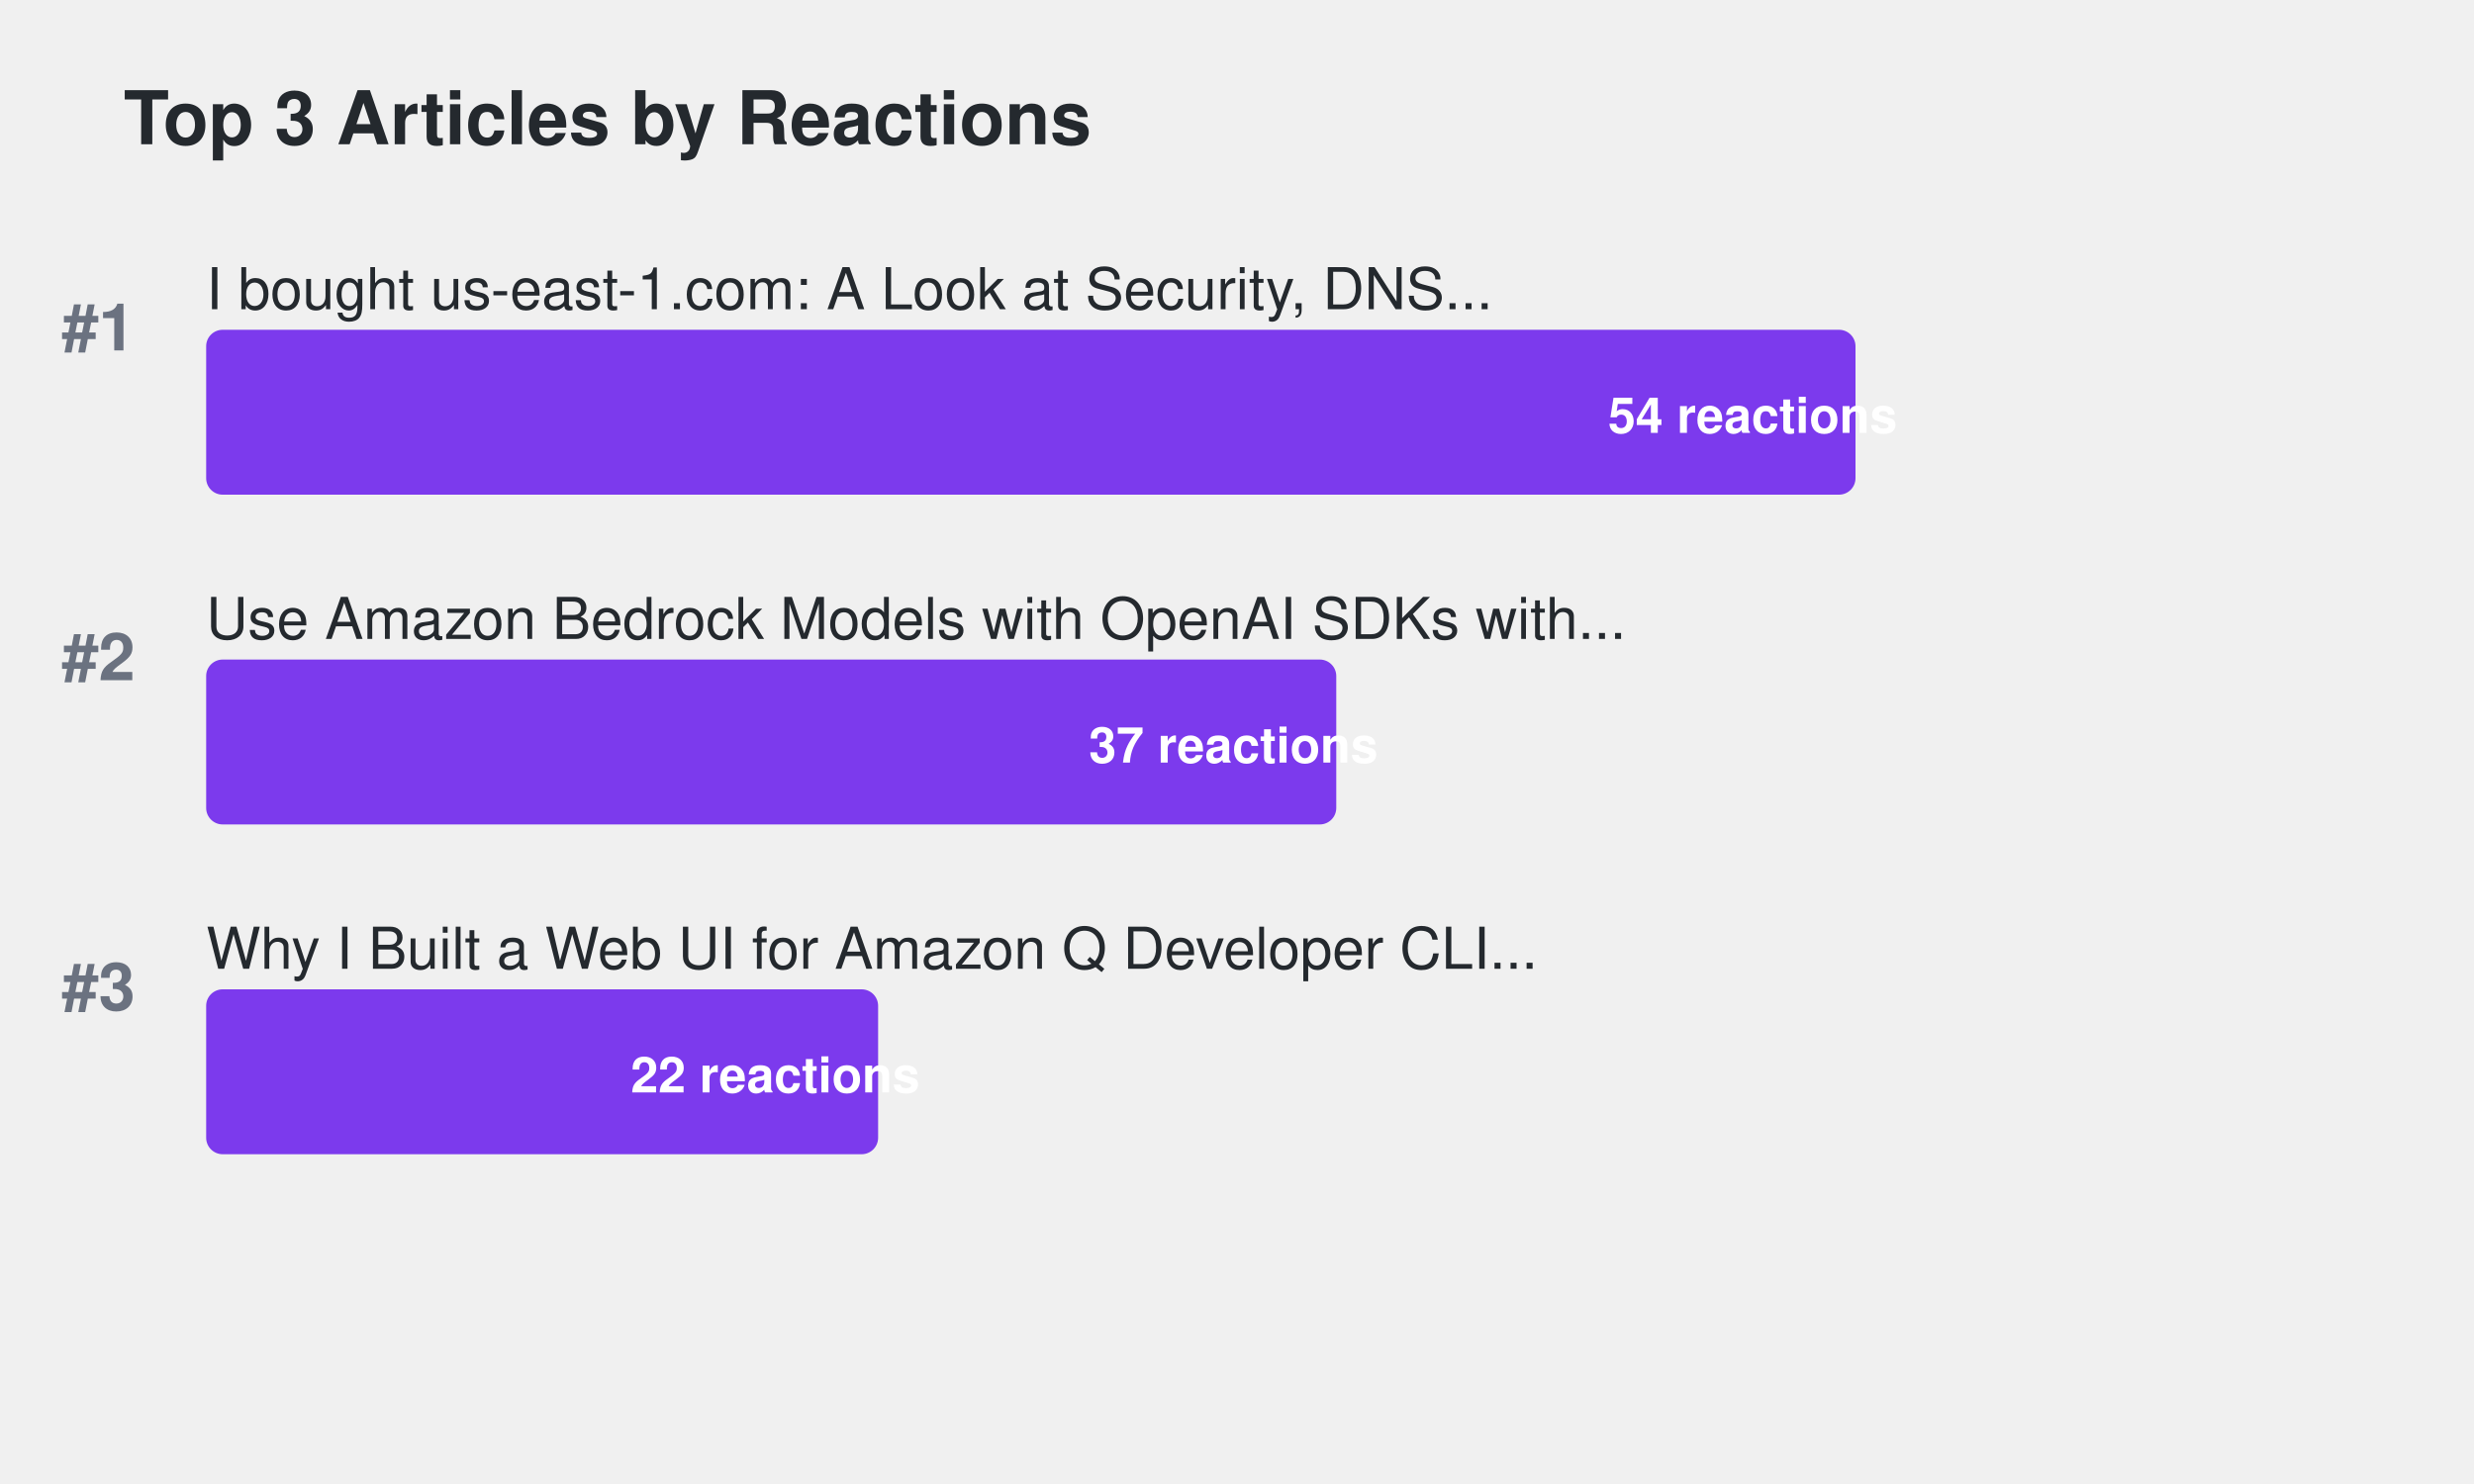
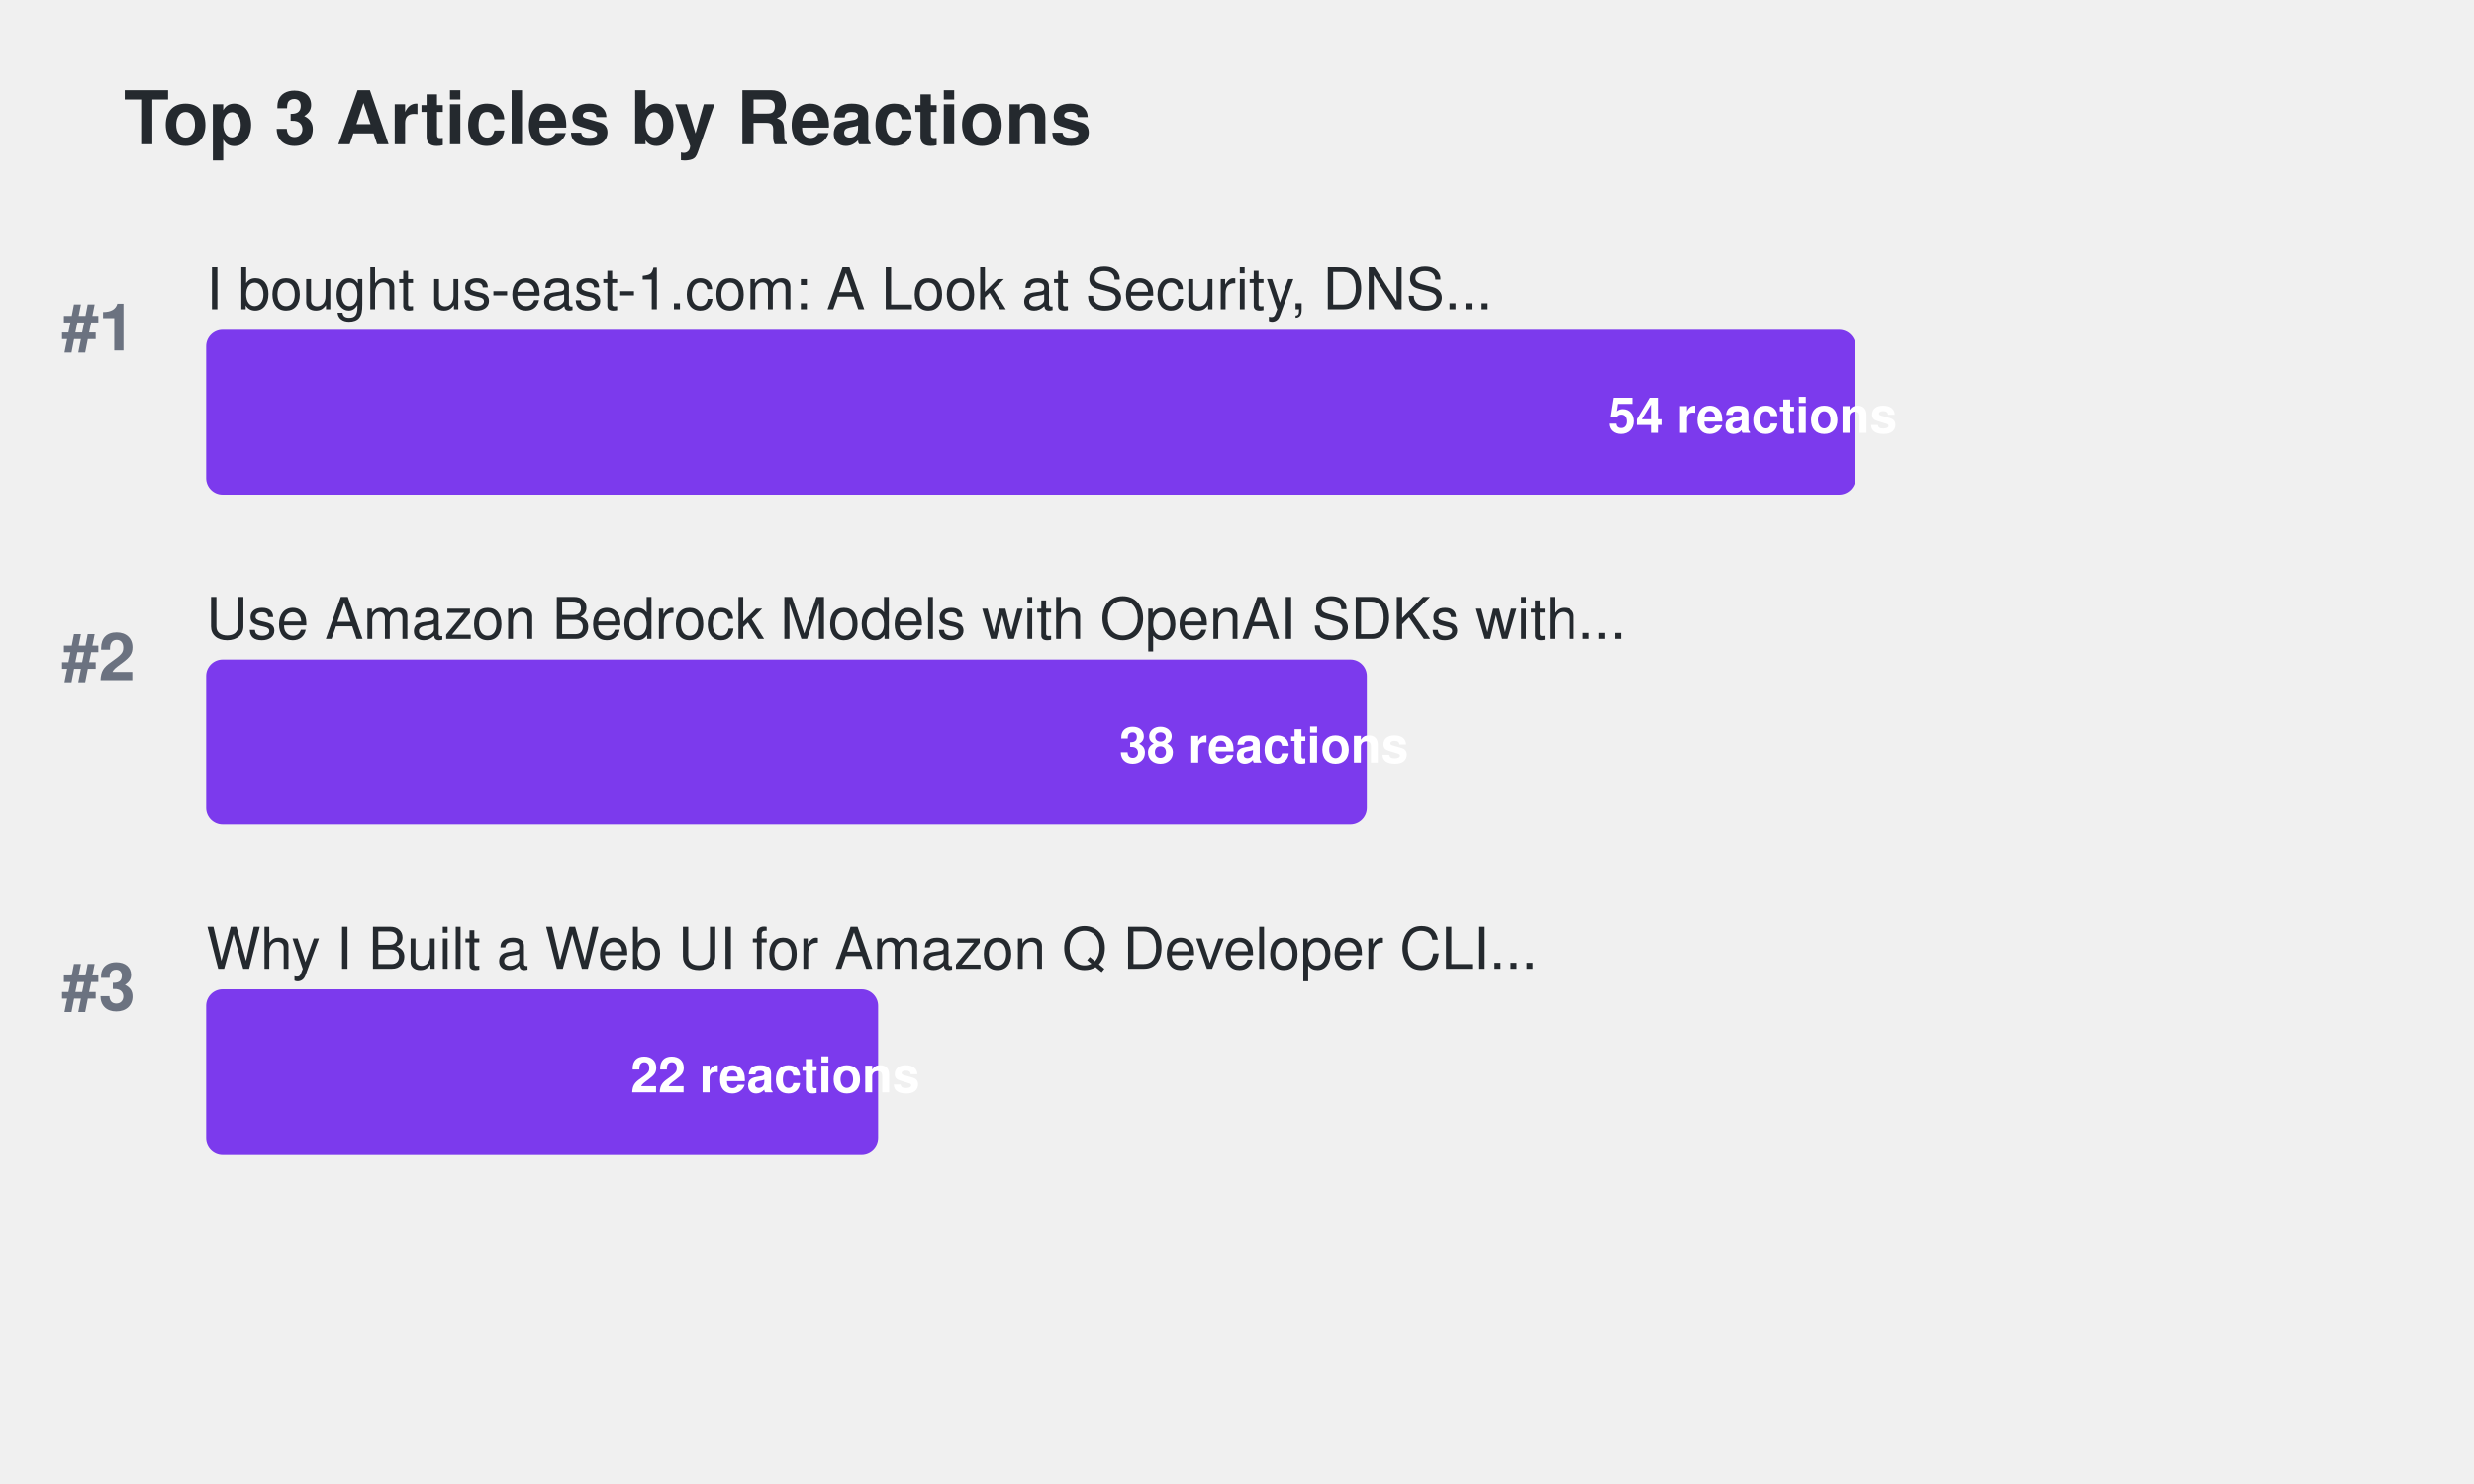
<svg xmlns="http://www.w3.org/2000/svg" width="600" height="360">
  <defs>
    <style>
.title { font-family: -apple-system, BlinkMacSystemFont, "Segoe UI", Helvetica, Arial, sans-serif; font-size: 18px; font-weight: 600; fill: #24292e; }
.article-title { font-family: -apple-system, BlinkMacSystemFont, "Segoe UI", Helvetica, Arial, sans-serif; font-size: 14px; font-weight: 500; fill: #24292e; }
.metric-value { font-family: -apple-system, BlinkMacSystemFont, "Segoe UI", Helvetica, Arial, sans-serif; font-size: 12px; font-weight: 600; fill: #ffffff; }
.rank { font-family: -apple-system, BlinkMacSystemFont, "Segoe UI", Helvetica, Arial, sans-serif; font-size: 16px; font-weight: 700; fill: #6b7280; }
.bar { rx: 4; ry: 4; }
.bar:hover { opacity: 0.8; cursor: pointer; }
a { text-decoration: none; }
a:hover .article-title { fill: #0969da; text-decoration: underline; }
a:hover .bar { opacity: 0.9; }
</style>
  </defs>
  <text x="30" y="35" class="title">Top 3 Articles by Reactions</text>
  <text x="15" y="85" class="rank">#1</text>
  <a href="https://dev.to/aws-builders/i-bought-us-east-1com-a-look-at-security-dns-traffic-and-protecting-aws-users-15ng" target="_blank">
    <text x="50" y="75" class="article-title">I bought us-east-1.com: A Look at Security, DNS...</text>
    <rect x="50" y="80" width="400.0" height="40" fill="#7c3aed" class="bar">
</rect>
    <text x="390.0" y="105" class="metric-value" fill="#ffffff">54 reactions</text>
  </a>
  <text x="15" y="165" class="rank">#2</text>
  <a href="https://dev.to/aws-builders/use-amazon-bedrock-models-via-an-openai-api-compatible-serverless-endpoint-now-without-fixed-cost-5hf5" target="_blank">
    <text x="50" y="155" class="article-title">Use Amazon Bedrock Models with OpenAI SDKs with...</text>
-     <rect x="50" y="160" width="274.074" height="40" fill="#7c3aed" class="bar">
+     <rect x="50" y="160" width="281.481" height="40" fill="#7c3aed" class="bar">
</rect>
-     <text x="264.074" y="185" class="metric-value" fill="#ffffff">37 reactions</text>
+     <text x="271.481" y="185" class="metric-value" fill="#ffffff">38 reactions</text>
  </a>
  <text x="15" y="245" class="rank">#3</text>
  <a href="https://dev.to/aws-builders/why-i-built-a-web-ui-for-amazon-q-developer-cli-and-how-i-vibe-coded-it-54d6" target="_blank">
    <text x="50" y="235" class="article-title">Why I Built a Web UI for Amazon Q Developer CLI...</text>
    <rect x="50" y="240" width="162.963" height="40" fill="#7c3aed" class="bar">
</rect>
    <text x="152.963" y="265" class="metric-value" fill="#ffffff">22 reactions</text>
  </a>
</svg>
